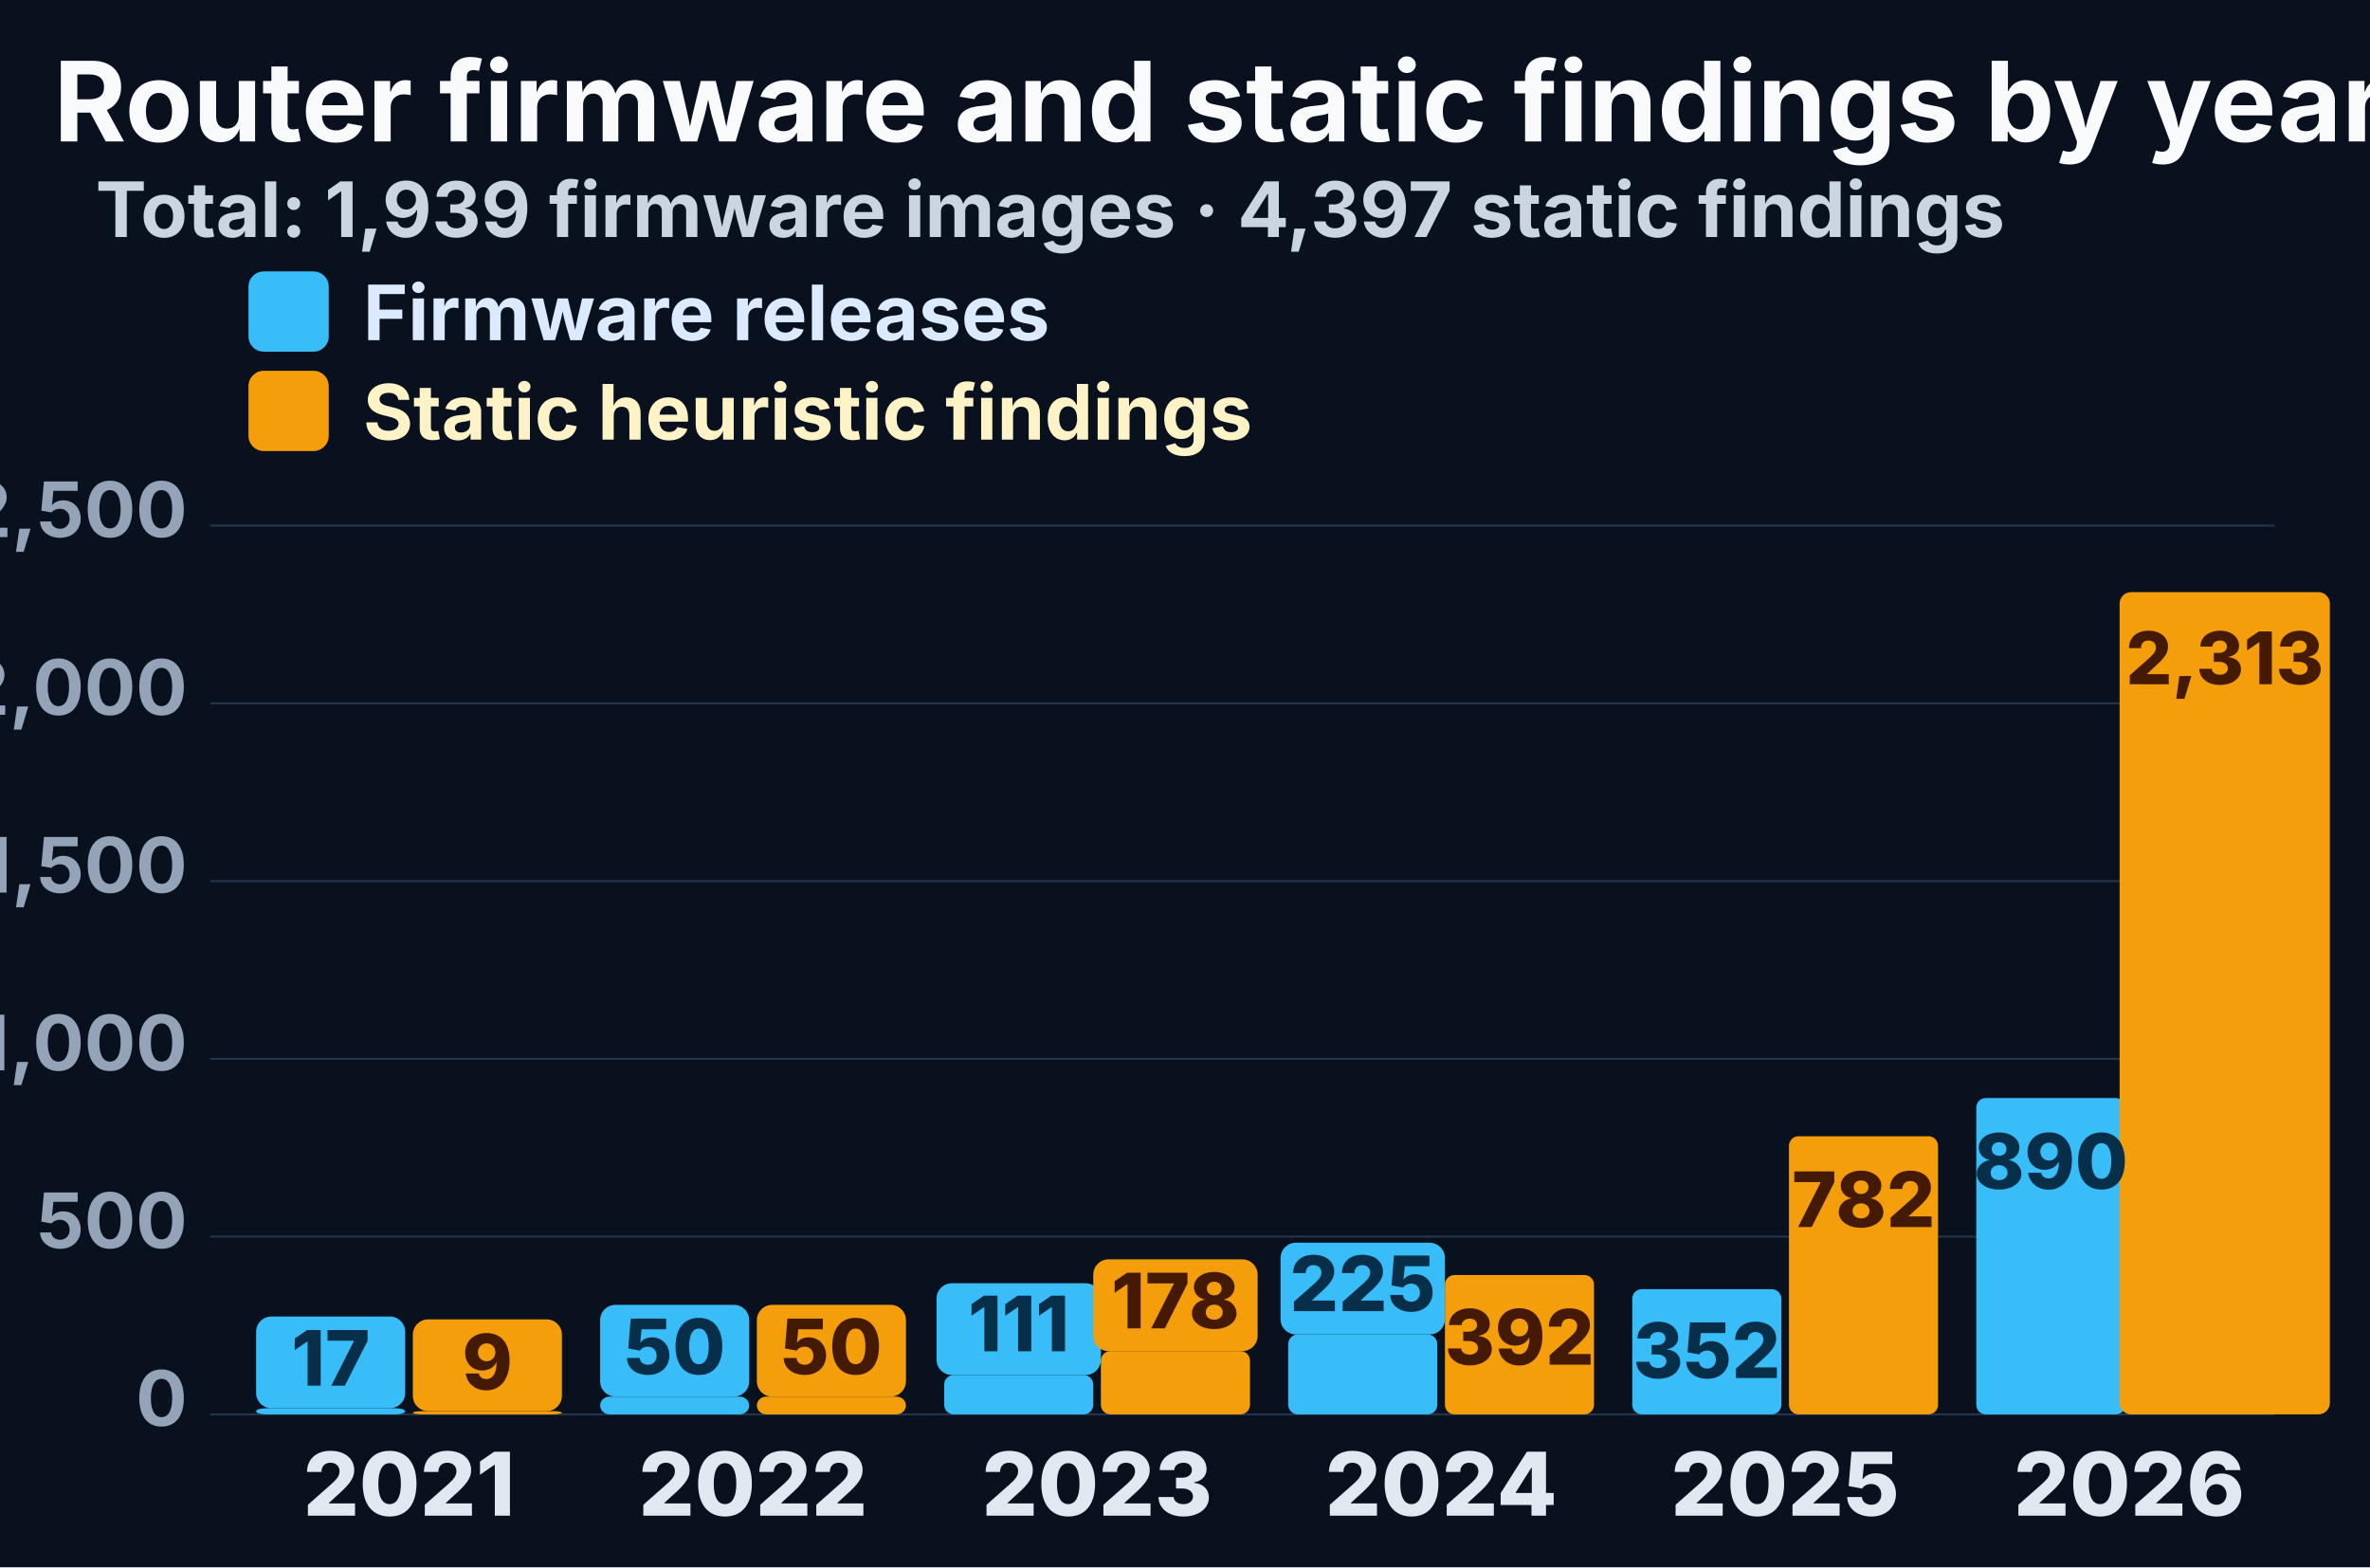
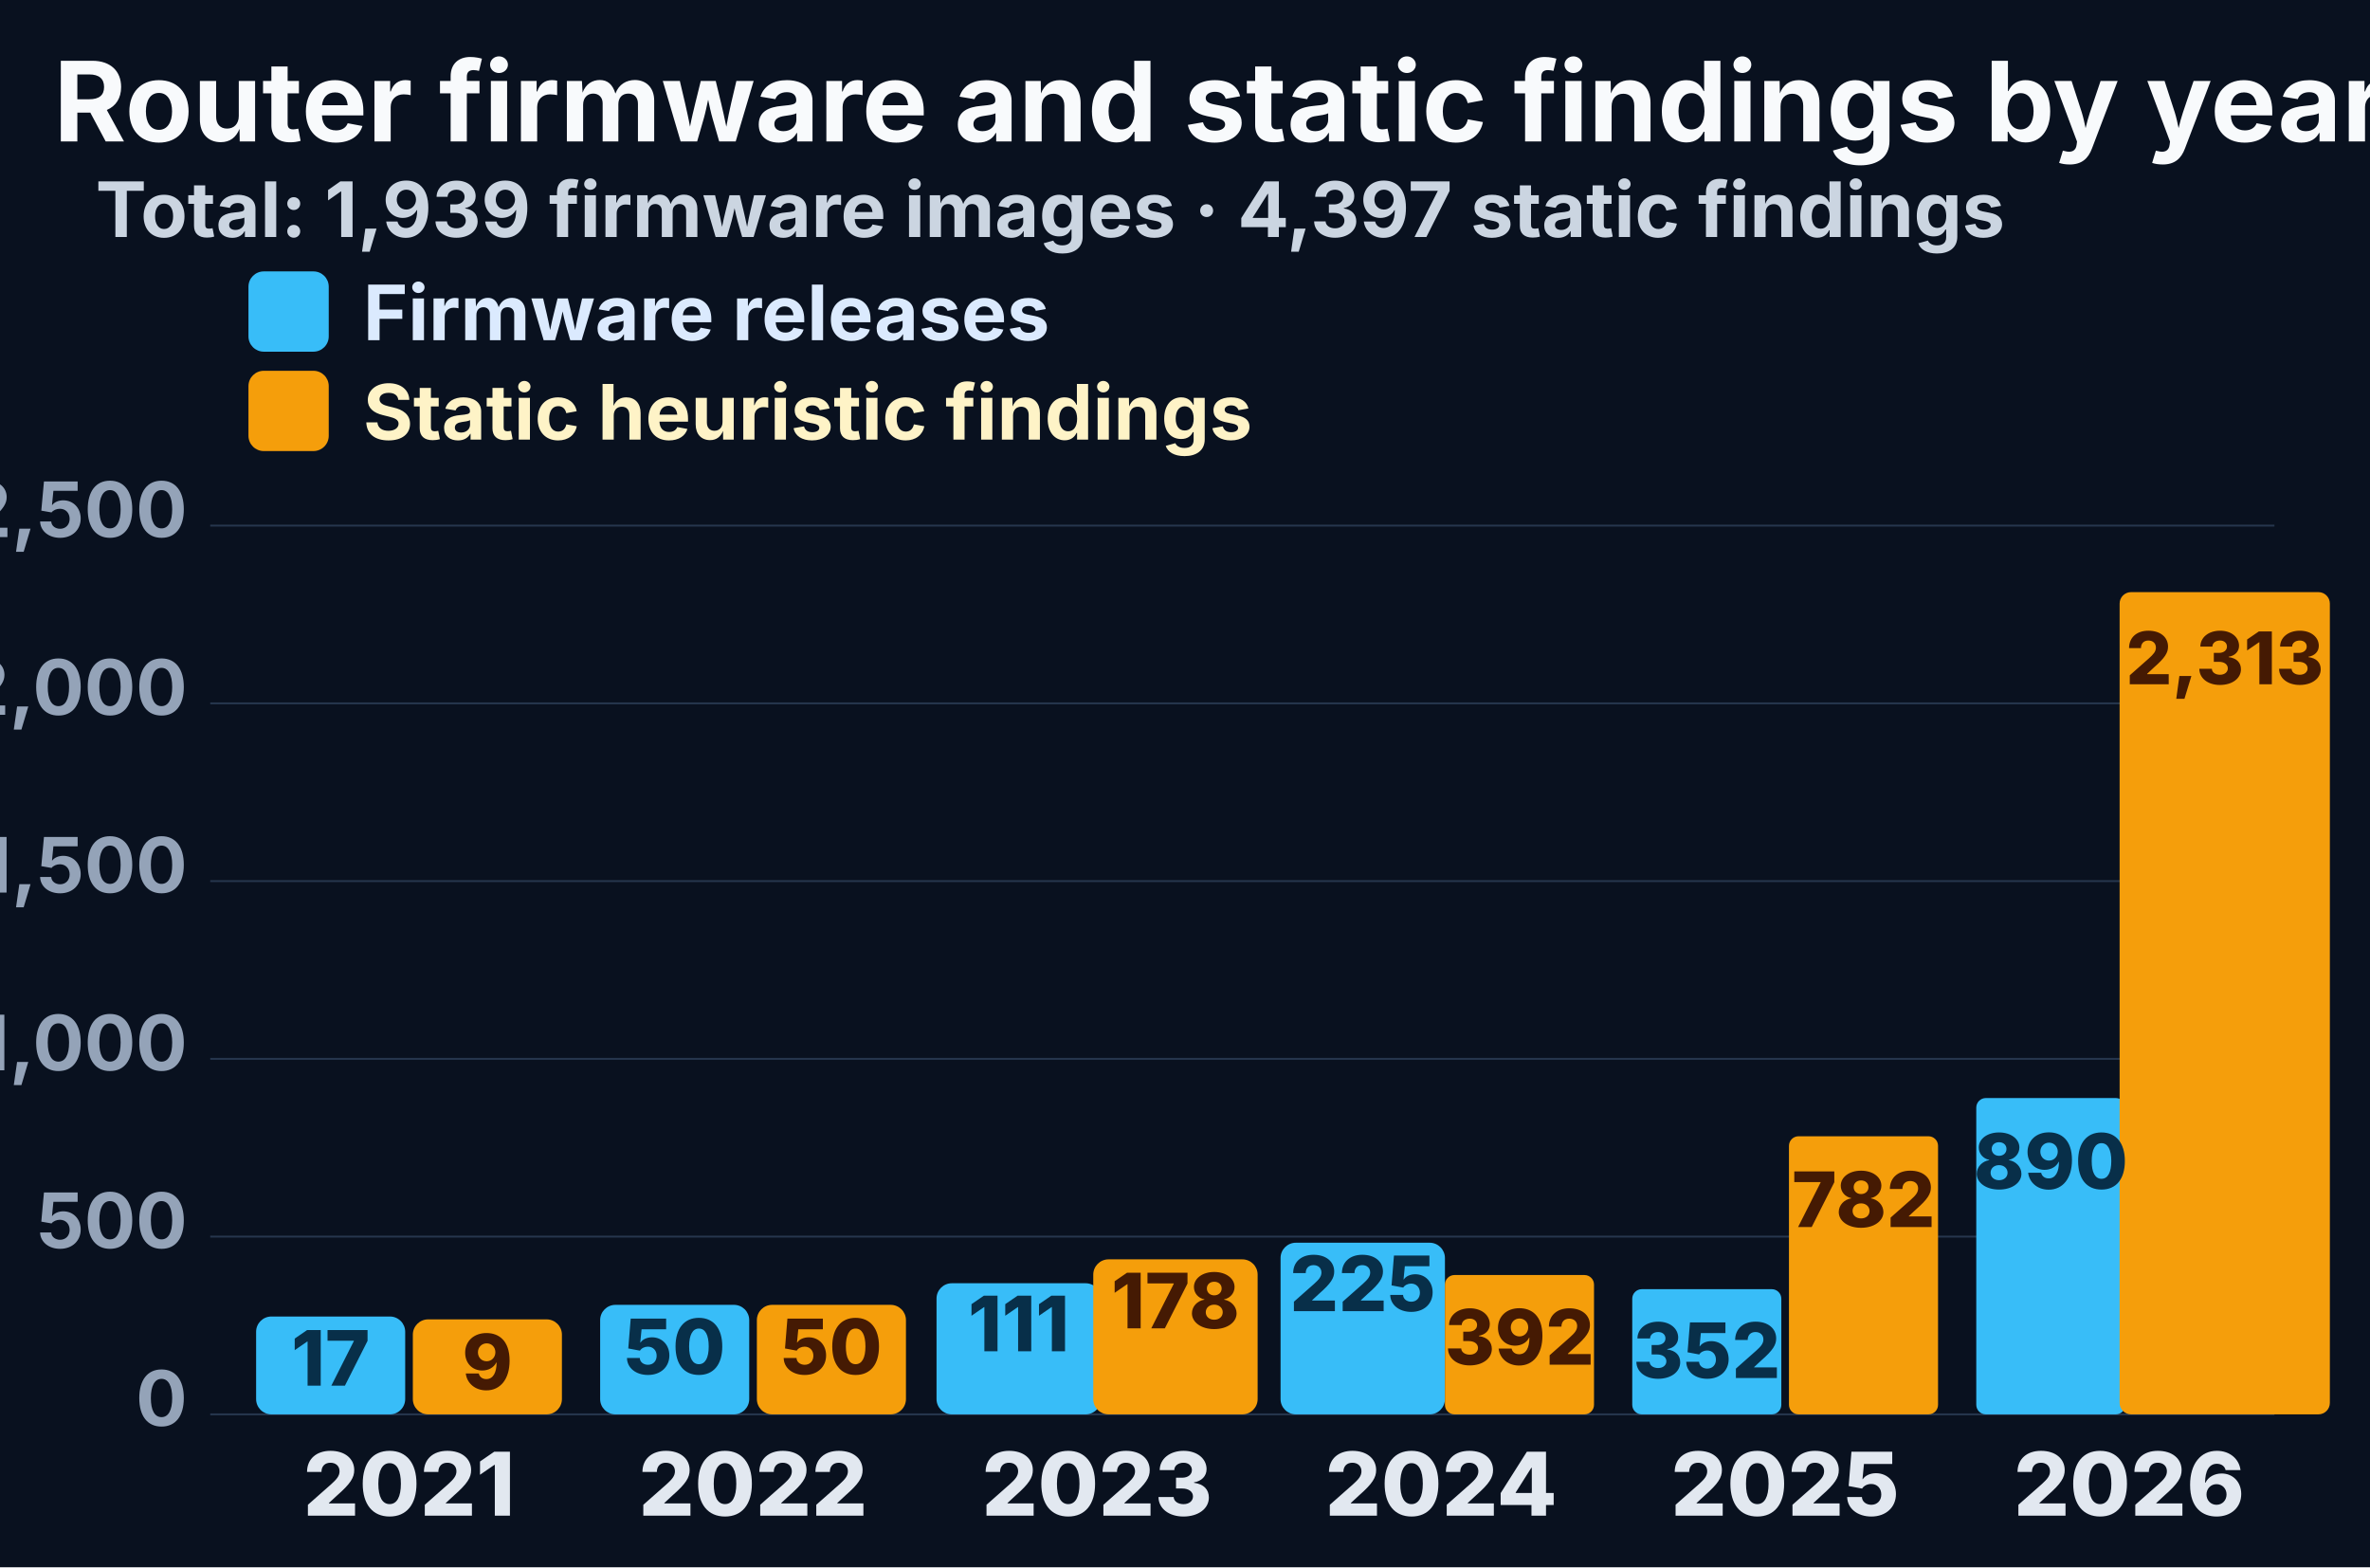
<svg xmlns="http://www.w3.org/2000/svg" width="1240" height="820" viewBox="0 0 1240 820" role="img" aria-labelledby="title desc">
  <rect width="1240" height="820" fill="#09111f" />
  <text x="28" y="74" fill="#f8fafc" font-family="Inter, Arial, sans-serif" font-size="58" font-weight="700">
    Router firmware and static findings by year
  </text>
  <text x="50" y="124" fill="#cbd5e1" font-family="Inter, Arial, sans-serif" font-size="40" font-weight="700">
    Total: 1,939 firmware images · 4,397 static findings
  </text>
  <g font-family="Inter, Arial, sans-serif" font-size="40" font-weight="700">
    <rect x="130" y="142" width="42" height="42" rx="8" fill="#38bdf8" />
    <text x="190" y="178" fill="#dbeafe">Firmware releases</text>
    <rect x="130" y="194" width="42" height="42" rx="8" fill="#f59e0b" />
    <text x="190" y="230" fill="#fef3c7">Static heuristic findings</text>
  </g>
  <g stroke="#26364d" stroke-width="1">
    <line x1="110" y1="740" x2="1190" y2="740" />
    <line x1="110" y1="647" x2="1190" y2="647" />
    <line x1="110" y1="554" x2="1190" y2="554" />
    <line x1="110" y1="461" x2="1190" y2="461" />
    <line x1="110" y1="368" x2="1190" y2="368" />
    <line x1="110" y1="275" x2="1190" y2="275" />
  </g>
  <g fill="#94a3b8" font-family="Inter, Arial, sans-serif" font-size="40" font-weight="700" text-anchor="end">
    <text x="98" y="746">0</text>
    <text x="98" y="653">500</text>
    <text x="98" y="560">1,000</text>
    <text x="98" y="467">1,500</text>
    <text x="98" y="374">2,000</text>
    <text x="98" y="281">2,500</text>
  </g>
-   <rect x="134" y="736.8" width="78" height="3.2" rx="5" fill="#38bdf8" />
-   <rect x="216" y="738.3" width="78" height="1.7" rx="5" fill="#f59e0b" />
-   <rect x="134" y="688.8" width="78" height="48" rx="8" fill="#38bdf8" />
-   <rect x="216" y="690.3" width="78" height="48" rx="8" fill="#f59e0b" />
+   <rect x="134" y="688.8" width="78" height="51.2" rx="8" fill="#38bdf8" />
+   <rect x="216" y="690.3" width="78" height="49.7" rx="8" fill="#f59e0b" />
  <text x="173" y="725" fill="#082f49" font-family="Inter, Arial, sans-serif" font-size="40" font-weight="800" text-anchor="middle">17</text>
  <text x="255" y="727" fill="#451a03" font-family="Inter, Arial, sans-serif" font-size="40" font-weight="800" text-anchor="middle">9</text>
-   <rect x="314" y="730.7" width="78" height="9.3" rx="5" fill="#38bdf8" />
-   <rect x="396" y="730.7" width="78" height="9.3" rx="5" fill="#f59e0b" />
-   <rect x="314" y="682.7" width="78" height="48" rx="8" fill="#38bdf8" />
-   <rect x="396" y="682.7" width="78" height="48" rx="8" fill="#f59e0b" />
+   <rect x="314" y="682.7" width="78" height="57.3" rx="8" fill="#38bdf8" />
+   <rect x="396" y="682.7" width="78" height="57.3" rx="8" fill="#f59e0b" />
  <text x="353" y="719" fill="#082f49" font-family="Inter, Arial, sans-serif" font-size="40" font-weight="800" text-anchor="middle">50</text>
  <text x="435" y="719" fill="#451a03" font-family="Inter, Arial, sans-serif" font-size="40" font-weight="800" text-anchor="middle">50</text>
-   <rect x="494" y="719.4" width="78" height="20.6" rx="5" fill="#38bdf8" />
-   <rect x="576" y="706.9" width="78" height="33.1" rx="5" fill="#f59e0b" />
-   <rect x="490" y="671.4" width="86" height="48" rx="8" fill="#38bdf8" />
-   <rect x="572" y="658.9" width="86" height="48" rx="8" fill="#f59e0b" />
+   <rect x="490" y="671.4" width="86" height="68.6" rx="8" fill="#38bdf8" />
+   <rect x="572" y="658.9" width="86" height="81.1" rx="8" fill="#f59e0b" />
  <text x="533" y="707" fill="#082f49" font-family="Inter, Arial, sans-serif" font-size="40" font-weight="800" text-anchor="middle">111</text>
  <text x="615" y="695" fill="#451a03" font-family="Inter, Arial, sans-serif" font-size="40" font-weight="800" text-anchor="middle">178</text>
-   <rect x="674" y="698.2" width="78" height="41.8" rx="5" fill="#38bdf8" />
+   <rect x="670" y="650.2" width="86" height="89.8" rx="8" fill="#38bdf8" />
  <rect x="756" y="667.1" width="78" height="72.9" rx="5" fill="#f59e0b" />
-   <rect x="670" y="650.2" width="86" height="48" rx="8" fill="#38bdf8" />
  <text x="713" y="686" fill="#082f49" font-family="Inter, Arial, sans-serif" font-size="40" font-weight="800" text-anchor="middle">225</text>
  <text x="795" y="714" fill="#451a03" font-family="Inter, Arial, sans-serif" font-size="40" font-weight="800" text-anchor="middle">392</text>
  <rect x="854" y="674.5" width="78" height="65.5" rx="5" fill="#38bdf8" />
  <rect x="936" y="594.5" width="78" height="145.5" rx="5" fill="#f59e0b" />
  <text x="893" y="721" fill="#082f49" font-family="Inter, Arial, sans-serif" font-size="40" font-weight="800" text-anchor="middle">352</text>
  <text x="975" y="642" fill="#451a03" font-family="Inter, Arial, sans-serif" font-size="40" font-weight="800" text-anchor="middle">782</text>
  <rect x="1034" y="574.5" width="78" height="165.5" rx="5" fill="#38bdf8" />
  <rect x="1109" y="309.8" width="110" height="430.2" rx="6" fill="#f59e0b" />
  <text x="1073" y="622" fill="#082f49" font-family="Inter, Arial, sans-serif" font-size="40" font-weight="800" text-anchor="middle">890</text>
  <text x="1164" y="358" fill="#451a03" font-family="Inter, Arial, sans-serif" font-size="38" font-weight="800" text-anchor="middle">2,313</text>
  <g fill="#e2e8f0" font-family="Inter, Arial, sans-serif" font-size="46" font-weight="800" text-anchor="middle">
    <text x="214" y="793">2021</text>
    <text x="394" y="793">2022</text>
    <text x="574" y="793">2023</text>
    <text x="754" y="793">2024</text>
    <text x="934" y="793">2025</text>
    <text x="1114" y="793">2026</text>
  </g>
</svg>
